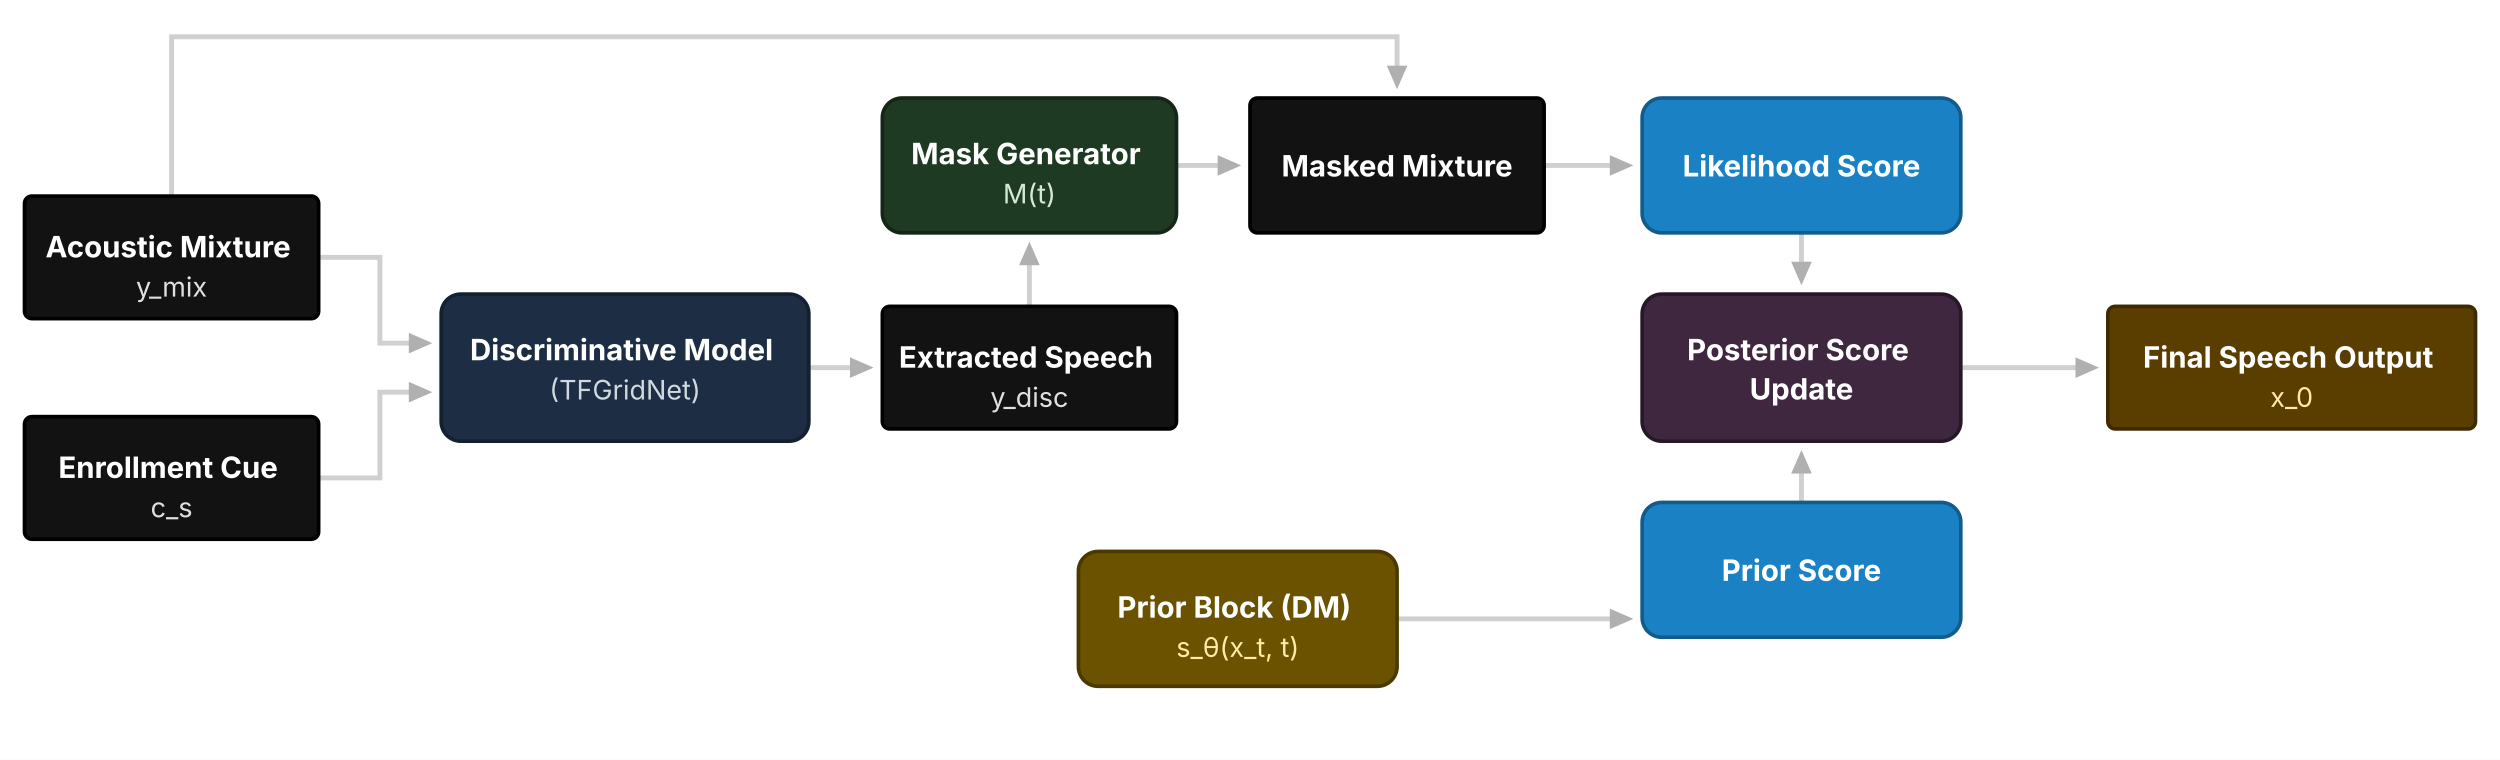
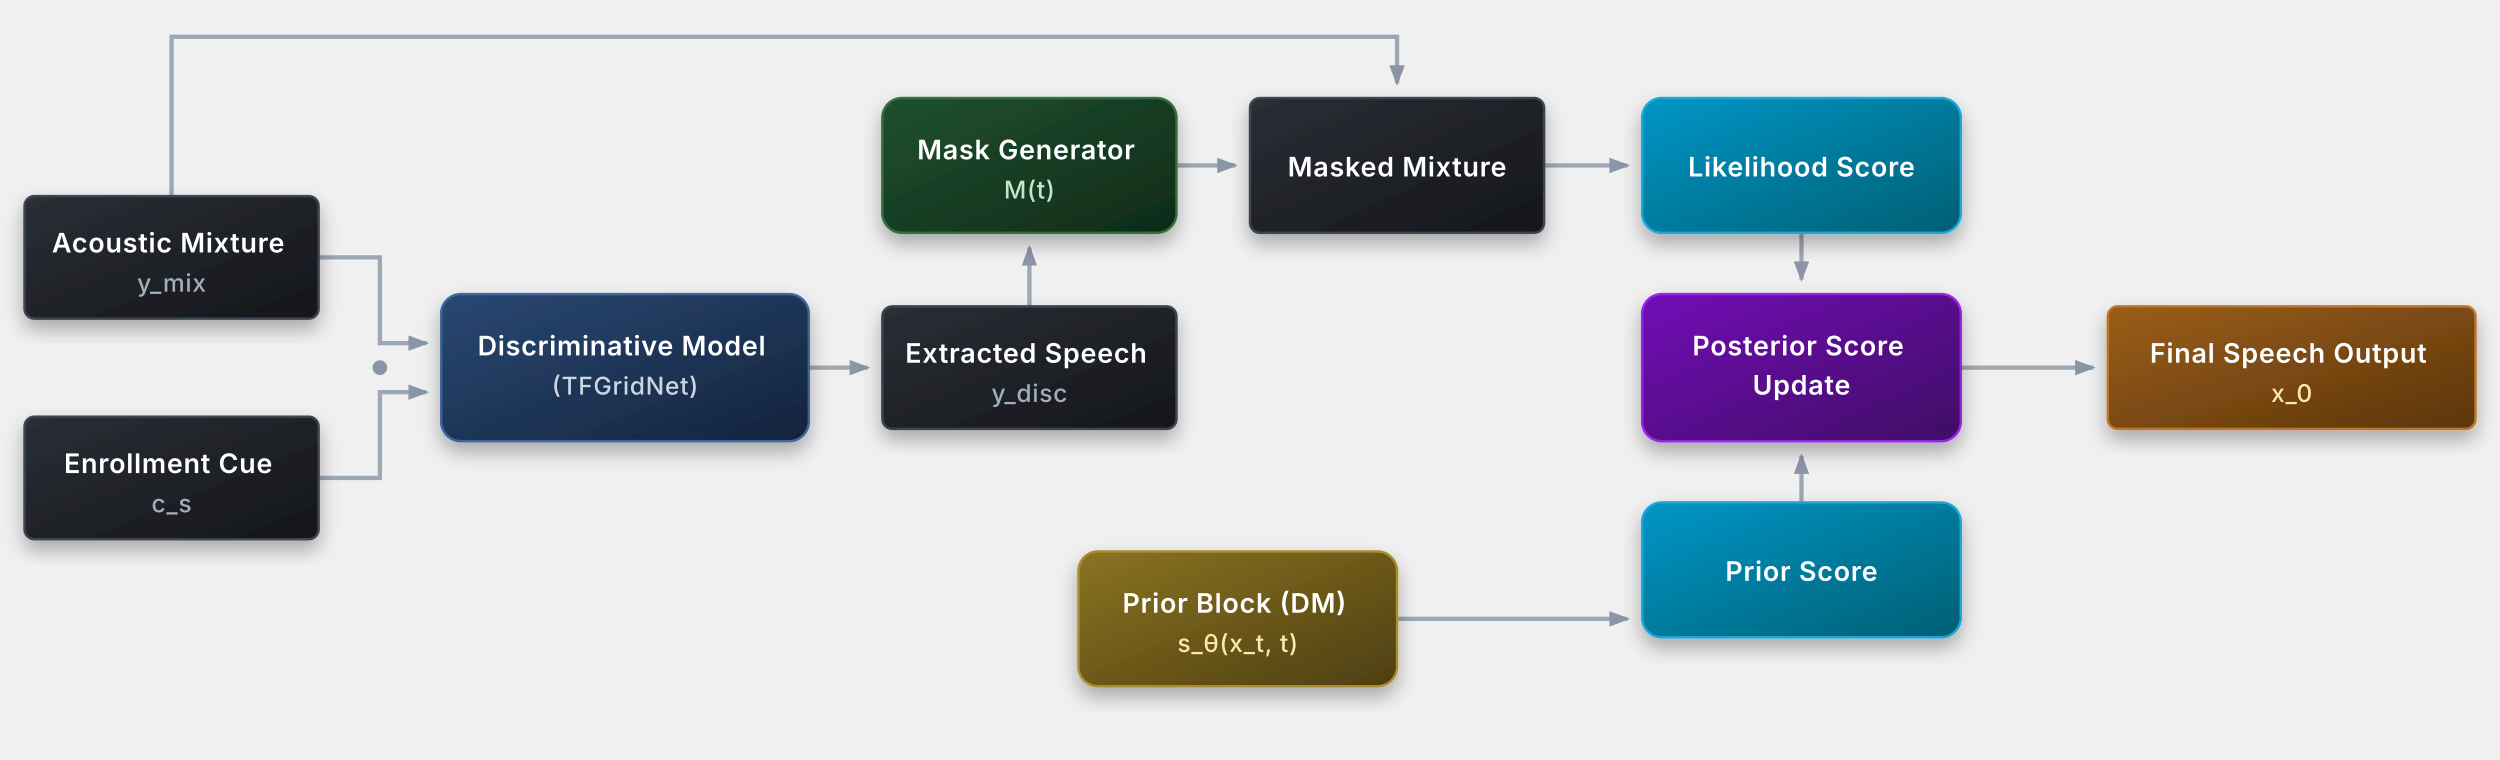
- <svg xmlns="http://www.w3.org/2000/svg" viewBox="0 0 1020 310" width="100%" height="100%" style="background-color: #ffffff; font-family: system-ui, -apple-system, sans-serif;">
+ <svg xmlns="http://www.w3.org/2000/svg" viewBox="0 0 1020 310" width="100%" height="100%" style="font-family: 'Inter', system-ui, -apple-system, sans-serif;">
  <defs>
-     <marker id="arrow" viewBox="0 0 10 10" refX="6" refY="5" markerWidth="6" markerHeight="6" orient="auto-start-reverse">
-       <path d="M 0 1.5 L 8 5 L 0 8.5 z" fill="#b0b0b0" />
+     <linearGradient id="mixGrad" x1="0%" y1="0%" x2="100%" y2="100%">
+       <stop offset="0%" stop-color="#2a2e35" />
+       <stop offset="100%" stop-color="#14161a" />
+     </linearGradient>
+     <linearGradient id="discGrad" x1="0%" y1="0%" x2="100%" y2="100%">
+       <stop offset="0%" stop-color="#294873" />
+       <stop offset="100%" stop-color="#13233c" />
+     </linearGradient>
+     <linearGradient id="maskGrad" x1="0%" y1="0%" x2="100%" y2="100%">
+       <stop offset="0%" stop-color="#205030" />
+       <stop offset="100%" stop-color="#0f2b18" />
+     </linearGradient>
+     <linearGradient id="priorGrad" x1="0%" y1="0%" x2="100%" y2="100%">
+       <stop offset="0%" stop-color="#8a7322" />
+       <stop offset="100%" stop-color="#4e3f10" />
+     </linearGradient>
+     <linearGradient id="scoreGrad" x1="0%" y1="0%" x2="100%" y2="100%">
+       <stop offset="0%" stop-color="#0096c7" />
+       <stop offset="100%" stop-color="#005f73" />
+     </linearGradient>
+     <linearGradient id="postGrad" x1="0%" y1="0%" x2="100%" y2="100%">
+       <stop offset="0%" stop-color="#7209b7" />
+       <stop offset="100%" stop-color="#3f0764" />
+     </linearGradient>
+     <linearGradient id="outGrad" x1="0%" y1="0%" x2="100%" y2="100%">
+       <stop offset="0%" stop-color="#9a5e1a" />
+       <stop offset="100%" stop-color="#5c350b" />
+     </linearGradient>
+     <filter id="shadow" x="-20%" y="-20%" width="140%" height="140%">
+       <feDropShadow dx="0" dy="4" stdDeviation="4" flood-opacity="0.3" flood-color="#000000" />
+     </filter>
+     <marker id="arrow" viewBox="0 0 10 10" refX="7" refY="5" markerWidth="6" markerHeight="6" orient="auto-start-reverse">
+       <path d="M 0 2 L 8 5 L 0 8 z" fill="#8a95a5" />
    </marker>
  </defs>
-   <rect width="1020" height="310" fill="#ffffff" />
-   <path d="M 130 105 H 155 V 140 H 174" fill="none" stroke="#d0d0d0" stroke-width="2" marker-end="url(#arrow)" />
-   <path d="M 130 195 H 155 V 160 H 174" fill="none" stroke="#d0d0d0" stroke-width="2" marker-end="url(#arrow)" />
-   <path d="M 330 150 H 354" fill="none" stroke="#d0d0d0" stroke-width="2" marker-end="url(#arrow)" />
-   <path d="M 420 125 V 101" fill="none" stroke="#d0d0d0" stroke-width="2" marker-end="url(#arrow)" />
-   <path d="M 480 67.5 H 504" fill="none" stroke="#d0d0d0" stroke-width="2" marker-end="url(#arrow)" />
-   <path d="M 70 80 V 15 H 570 V 34" fill="none" stroke="#d0d0d0" stroke-width="2" marker-end="url(#arrow)" />
-   <path d="M 630 67.5 H 664" fill="none" stroke="#d0d0d0" stroke-width="2" marker-end="url(#arrow)" />
-   <path d="M 735 95 V 114" fill="none" stroke="#d0d0d0" stroke-width="2" marker-end="url(#arrow)" />
-   <path d="M 735 205 V 186" fill="none" stroke="#d0d0d0" stroke-width="2" marker-end="url(#arrow)" />
-   <path d="M 570 252.5 H 664" fill="none" stroke="#d0d0d0" stroke-width="2" marker-end="url(#arrow)" />
-   <path d="M 800 150 H 854" fill="none" stroke="#d0d0d0" stroke-width="2" marker-end="url(#arrow)" />
-   <rect x="10" y="80" width="120" height="50" rx="3" fill="#121212" stroke="#000000" stroke-width="1.5" />
-   <text x="70" y="105" fill="#ffffff" font-size="12" font-weight="bold" text-anchor="middle">
+   <path d="M 130 105 H 155 V 140 H 174" fill="none" stroke="#8a95a5" stroke-width="1.75" marker-end="url(#arrow)" stroke-opacity="0.8" />
+   <path d="M 130 195 H 155 V 160 H 174" fill="none" stroke="#8a95a5" stroke-width="1.75" marker-end="url(#arrow)" stroke-opacity="0.8" />
+   <path d="M 330 150 H 354" fill="none" stroke="#8a95a5" stroke-width="1.75" marker-end="url(#arrow)" stroke-opacity="0.8" />
+   <path d="M 420 125 V 101" fill="none" stroke="#8a95a5" stroke-width="1.75" marker-end="url(#arrow)" stroke-opacity="0.8" />
+   <path d="M 480 67.5 H 504" fill="none" stroke="#8a95a5" stroke-width="1.75" marker-end="url(#arrow)" stroke-opacity="0.8" />
+   <path d="M 70 80 V 15 H 570 V 34" fill="none" stroke="#8a95a5" stroke-width="1.75" marker-end="url(#arrow)" stroke-opacity="0.8" />
+   <path d="M 630 67.5 H 664" fill="none" stroke="#8a95a5" stroke-width="1.75" marker-end="url(#arrow)" stroke-opacity="0.8" />
+   <path d="M 735 95 V 114" fill="none" stroke="#8a95a5" stroke-width="1.75" marker-end="url(#arrow)" stroke-opacity="0.8" />
+   <path d="M 735 205 V 186" fill="none" stroke="#8a95a5" stroke-width="1.75" marker-end="url(#arrow)" stroke-opacity="0.8" />
+   <path d="M 570 252.5 H 664" fill="none" stroke="#8a95a5" stroke-width="1.75" marker-end="url(#arrow)" stroke-opacity="0.8" />
+   <path d="M 800 150 H 854" fill="none" stroke="#8a95a5" stroke-width="1.75" marker-end="url(#arrow)" stroke-opacity="0.8" />
+   <circle cx="155" cy="150" r="3" fill="#8a95a5" />
+   <circle cx="735" cy="150" r="3" fill="#8a95a5" />
+   <rect x="10" y="80" width="120" height="50" rx="4" fill="url(#mixGrad)" stroke="#3e4451" stroke-width="1" filter="url(#shadow)" />
+   <text x="70" y="103" fill="#ffffff" font-size="11" font-weight="600" letter-spacing="0.3" text-anchor="middle">
    <tspan x="70" dy="0">Acoustic Mixture</tspan>
-     <tspan x="70" dy="16" font-size="11" font-weight="normal" fill="#e0e0e0">y_mix</tspan>
+     <tspan x="70" dy="16" font-size="10" font-weight="500" fill="#a0aec0">y_mix</tspan>
  </text>
-   <rect x="10" y="170" width="120" height="50" rx="3" fill="#121212" stroke="#000000" stroke-width="1.5" />
-   <text x="70" y="195" fill="#ffffff" font-size="12" font-weight="bold" text-anchor="middle">
+   <rect x="10" y="170" width="120" height="50" rx="4" fill="url(#mixGrad)" stroke="#3e4451" stroke-width="1" filter="url(#shadow)" />
+   <text x="70" y="193" fill="#ffffff" font-size="11" font-weight="600" letter-spacing="0.3" text-anchor="middle">
    <tspan x="70" dy="0">Enrollment Cue</tspan>
-     <tspan x="70" dy="16" font-size="11" font-weight="normal" fill="#e0e0e0">c_s</tspan>
+     <tspan x="70" dy="16" font-size="10" font-weight="500" fill="#a0aec0">c_s</tspan>
  </text>
-   <rect x="180" y="120" width="150" height="60" rx="8" fill="#1d2d44" stroke="#132030" stroke-width="1.5" />
-   <text x="255" y="147" fill="#ffffff" font-size="12" font-weight="bold" text-anchor="middle">
+   <rect x="180" y="120" width="150" height="60" rx="8" fill="url(#discGrad)" stroke="#3f669a" stroke-width="1" filter="url(#shadow)" />
+   <text x="255" y="145" fill="#ffffff" font-size="11" font-weight="600" letter-spacing="0.3" text-anchor="middle">
    <tspan x="255" dy="0">Discriminative Model</tspan>
-     <tspan x="255" dy="16" font-size="11" font-weight="normal" fill="#d0d8e0">(TFGridNet)</tspan>
+     <tspan x="255" dy="16" font-size="10" font-weight="500" fill="#ccd7e4">(TFGridNet)</tspan>
  </text>
-   <rect x="360" y="125" width="120" height="50" rx="3" fill="#121212" stroke="#000000" stroke-width="1.5" />
-   <text x="420" y="150" fill="#ffffff" font-size="12" font-weight="bold" text-anchor="middle">
+   <rect x="360" y="125" width="120" height="50" rx="4" fill="url(#mixGrad)" stroke="#3e4451" stroke-width="1" filter="url(#shadow)" />
+   <text x="420" y="148" fill="#ffffff" font-size="11" font-weight="600" letter-spacing="0.3" text-anchor="middle">
    <tspan x="420" dy="0">Extracted Speech</tspan>
-     <tspan x="420" dy="16" font-size="11" font-weight="normal" fill="#e0e0e0">y_disc</tspan>
+     <tspan x="420" dy="16" font-size="10" font-weight="500" fill="#a0aec0">y_disc</tspan>
  </text>
-   <rect x="360" y="40" width="120" height="55" rx="8" fill="#1f3a22" stroke="#142616" stroke-width="1.5" />
-   <text x="420" y="67" fill="#ffffff" font-size="12" font-weight="bold" text-anchor="middle">
+   <rect x="360" y="40" width="120" height="55" rx="8" fill="url(#maskGrad)" stroke="#317042" stroke-width="1" filter="url(#shadow)" />
+   <text x="420" y="65" fill="#ffffff" font-size="11" font-weight="600" letter-spacing="0.3" text-anchor="middle">
    <tspan x="420" dy="0">Mask Generator</tspan>
-     <tspan x="420" dy="16" font-size="11" font-weight="normal" fill="#d5e8d4">M(t)</tspan>
+     <tspan x="420" dy="16" font-size="10" font-weight="500" fill="#c3e6cb">M(t)</tspan>
  </text>
-   <rect x="510" y="40" width="120" height="55" rx="3" fill="#121212" stroke="#000000" stroke-width="1.5" />
-   <text x="570" y="72" fill="#ffffff" font-size="12" font-weight="bold" text-anchor="middle">Masked Mixture</text>
-   <rect x="440" y="225" width="130" height="55" rx="8" fill="#6a5200" stroke="#4a3900" stroke-width="1.5" />
-   <text x="505" y="252" fill="#ffffff" font-size="12" font-weight="bold" text-anchor="middle">
+   <rect x="510" y="40" width="120" height="55" rx="4" fill="url(#mixGrad)" stroke="#3e4451" stroke-width="1" filter="url(#shadow)" />
+   <text x="570" y="72" fill="#ffffff" font-size="11" font-weight="600" letter-spacing="0.3" text-anchor="middle">Masked Mixture</text>
+   <rect x="440" y="225" width="130" height="55" rx="8" fill="url(#priorGrad)" stroke="#ab8f2f" stroke-width="1" filter="url(#shadow)" />
+   <text x="505" y="250" fill="#ffffff" font-size="11" font-weight="600" letter-spacing="0.3" text-anchor="middle">
    <tspan x="505" dy="0">Prior Block (DM)</tspan>
-     <tspan x="505" dy="16" font-size="11" font-weight="normal" fill="#ffeaa7">s_θ(x_t, t)</tspan>
+     <tspan x="505" dy="16" font-size="10" font-weight="500" fill="#fce8b2">s_θ(x_t, t)</tspan>
  </text>
-   <rect x="670" y="40" width="130" height="55" rx="8" fill="#1a82c4" stroke="#125c8b" stroke-width="1.5" />
-   <text x="735" y="72" fill="#ffffff" font-size="12" font-weight="bold" text-anchor="middle">Likelihood Score</text>
-   <rect x="670" y="205" width="130" height="55" rx="8" fill="#1a82c4" stroke="#125c8b" stroke-width="1.5" />
-   <text x="735" y="237" fill="#ffffff" font-size="12" font-weight="bold" text-anchor="middle">Prior Score</text>
-   <rect x="670" y="120" width="130" height="60" rx="8" fill="#3e273f" stroke="#271828" stroke-width="1.5" />
-   <text x="735" y="147" fill="#ffffff" font-size="12" font-weight="bold" text-anchor="middle">
+   <rect x="670" y="40" width="130" height="55" rx="8" fill="url(#scoreGrad)" stroke="#1aa8d7" stroke-width="1" filter="url(#shadow)" />
+   <text x="735" y="72" fill="#ffffff" font-size="11" font-weight="600" letter-spacing="0.3" text-anchor="middle">Likelihood Score</text>
+   <rect x="670" y="205" width="130" height="55" rx="8" fill="url(#scoreGrad)" stroke="#1aa8d7" stroke-width="1" filter="url(#shadow)" />
+   <text x="735" y="237" fill="#ffffff" font-size="11" font-weight="600" letter-spacing="0.3" text-anchor="middle">Prior Score</text>
+   <rect x="670" y="120" width="130" height="60" rx="8" fill="url(#postGrad)" stroke="#9225e3" stroke-width="1" filter="url(#shadow)" />
+   <text x="735" y="145" fill="#ffffff" font-size="11" font-weight="600" letter-spacing="0.3" text-anchor="middle">
    <tspan x="735" dy="0">Posterior Score</tspan>
    <tspan x="735" dy="16">Update</tspan>
  </text>
-   <rect x="860" y="125" width="150" height="50" rx="3" fill="#5a3e00" stroke="#3d2a00" stroke-width="1.5" />
-   <text x="935" y="150" fill="#ffffff" font-size="12" font-weight="bold" text-anchor="middle">
+   <rect x="860" y="125" width="150" height="50" rx="4" fill="url(#outGrad)" stroke="#bc762b" stroke-width="1" filter="url(#shadow)" />
+   <text x="935" y="148" fill="#ffffff" font-size="11" font-weight="600" letter-spacing="0.3" text-anchor="middle">
    <tspan x="935" dy="0">Final Speech Output</tspan>
-     <tspan x="935" dy="16" font-size="11" font-weight="normal" fill="#ffeaa7">x_0</tspan>
+     <tspan x="935" dy="16" font-size="10" font-weight="500" fill="#fce8b2">x_0</tspan>
  </text>
</svg>
